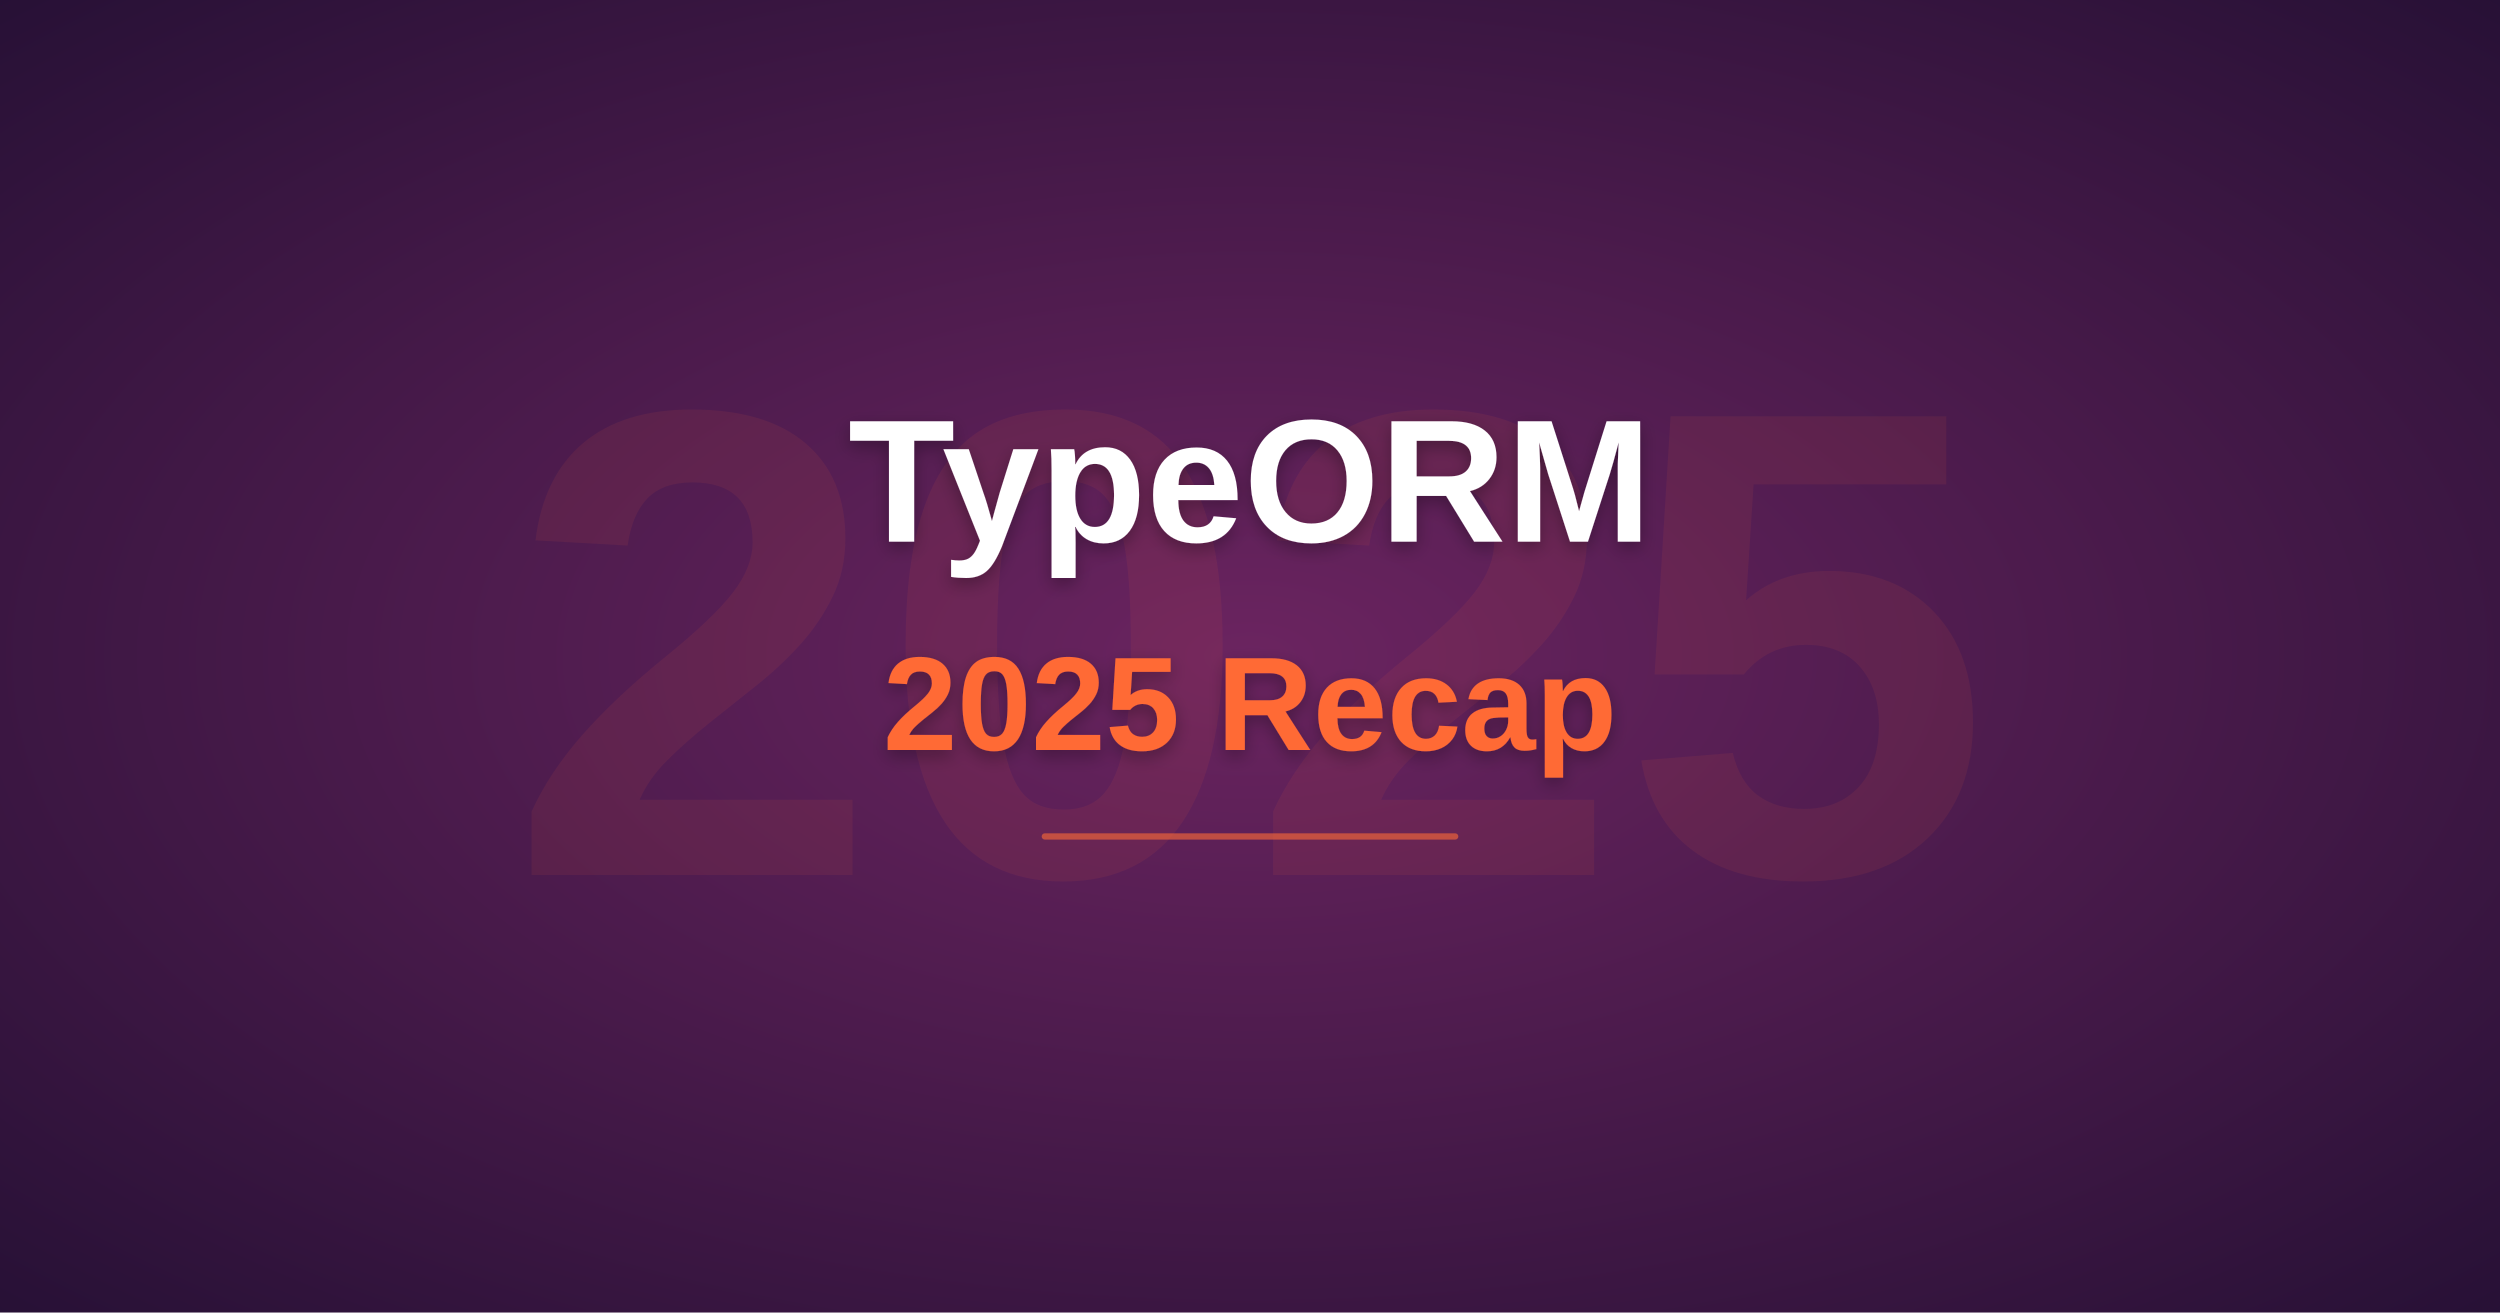
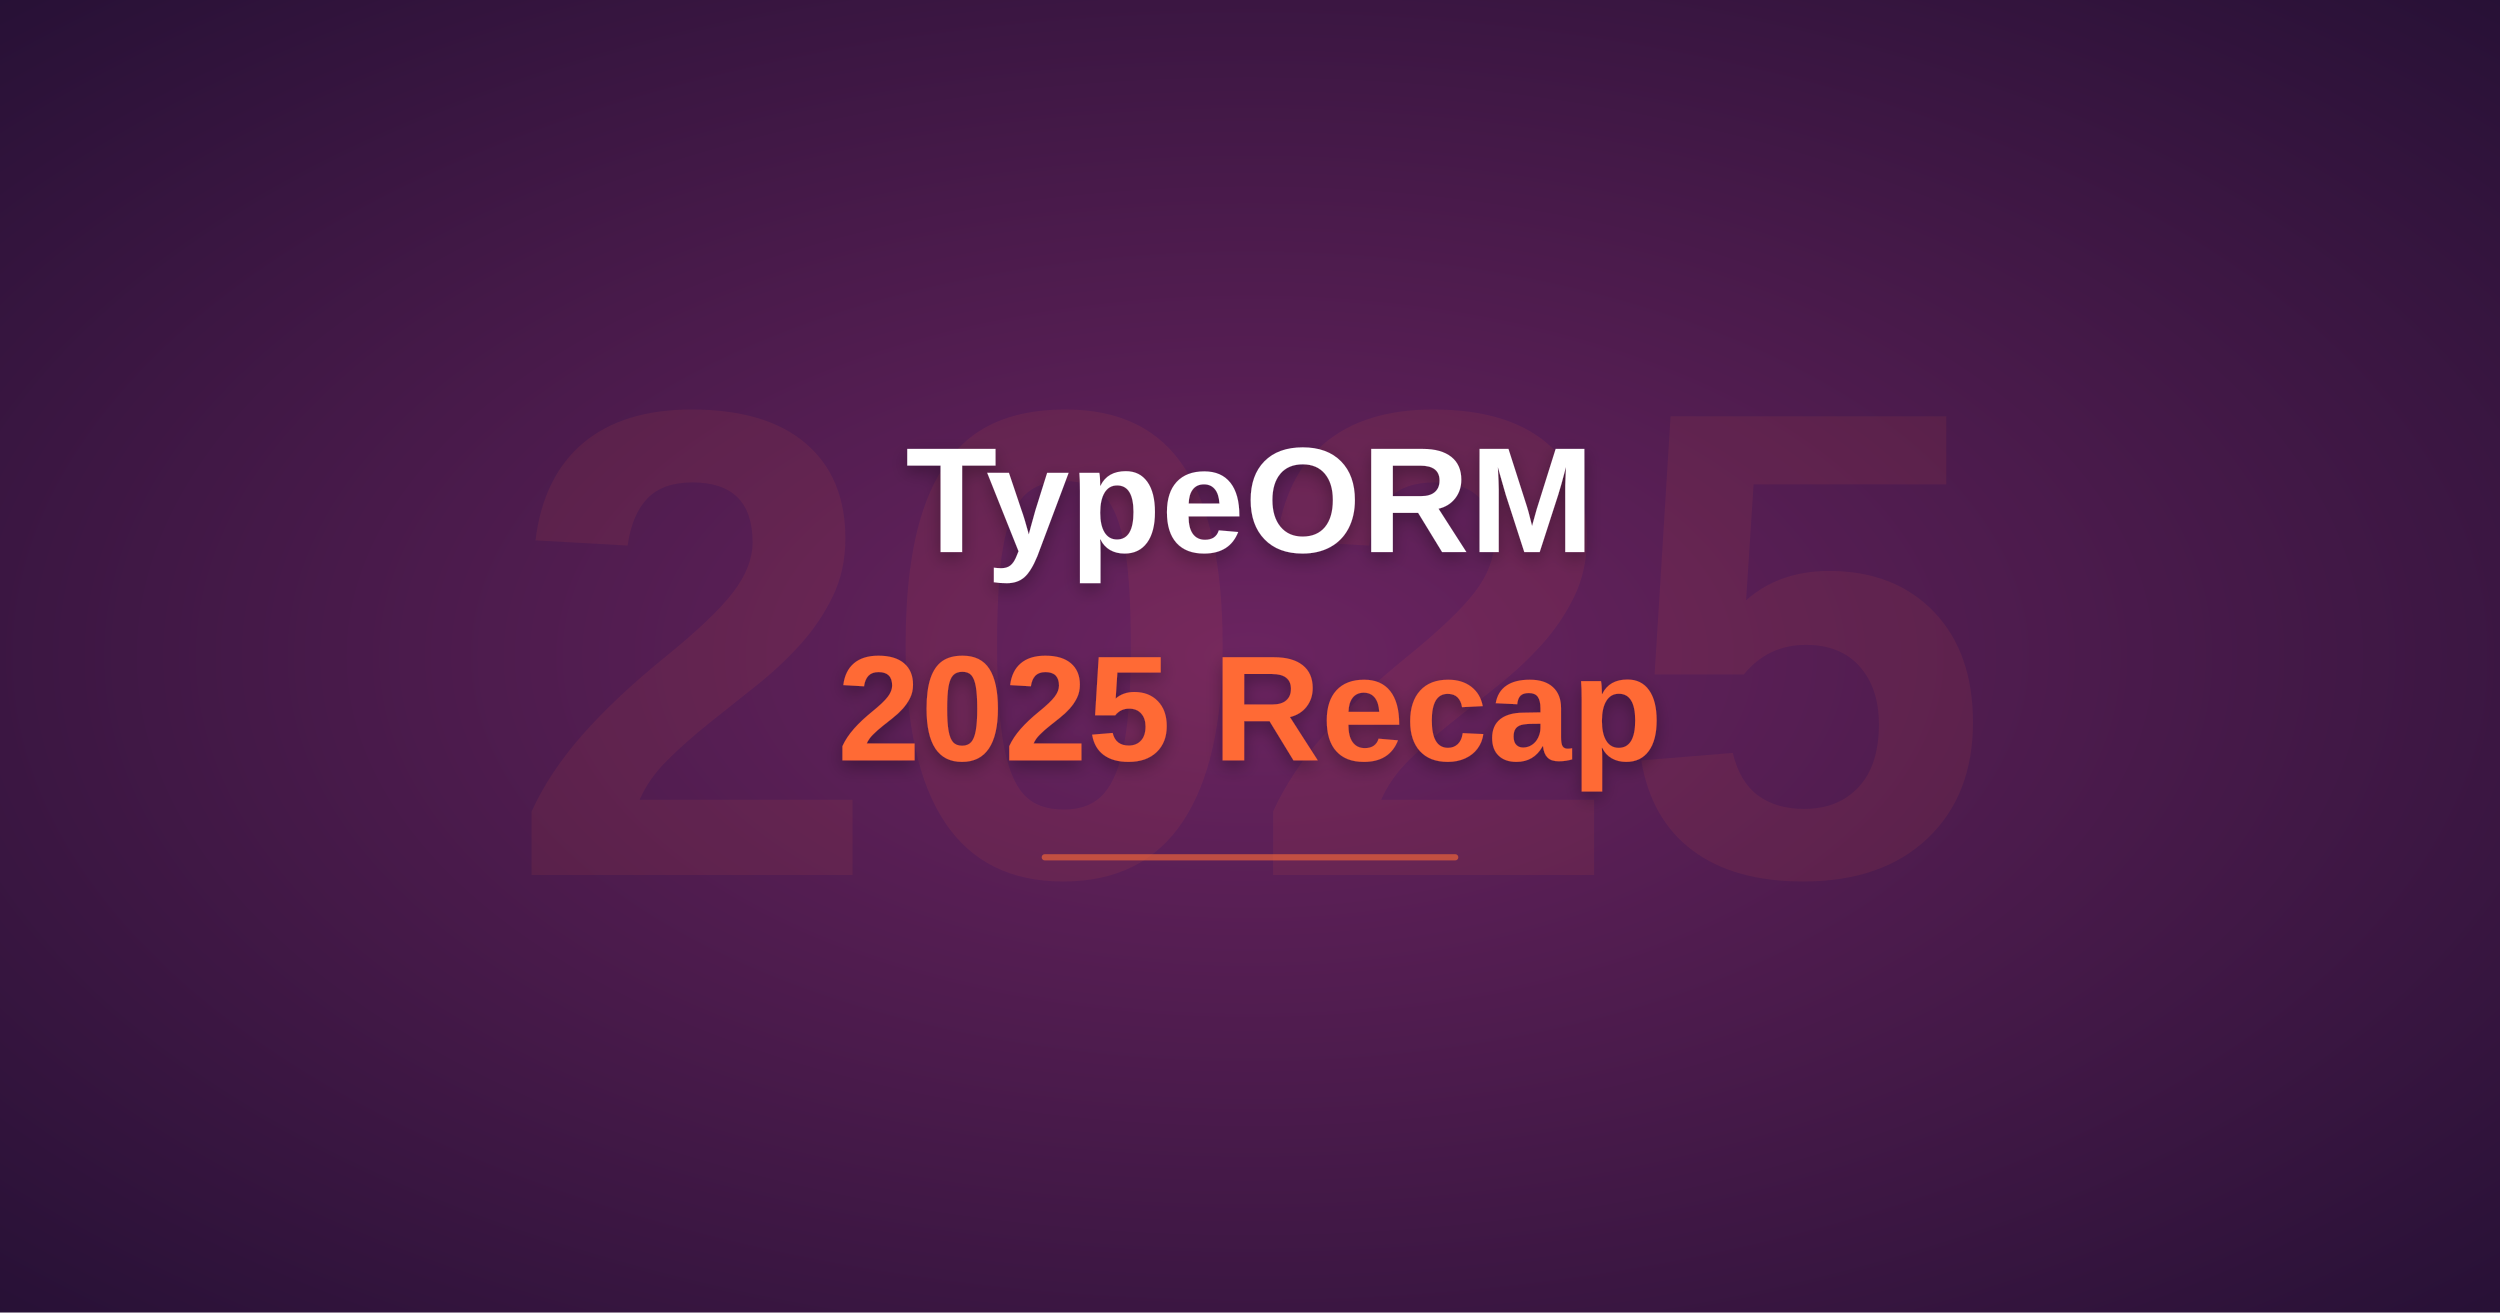
<svg xmlns="http://www.w3.org/2000/svg" width="1200" height="630" viewBox="0 0 1200 630">
  <defs>
    <radialGradient id="backgroundGradient" cx="50%" cy="50%" r="80%">
      <stop offset="0%" stop-color="#6B2460" />
      <stop offset="100%" stop-color="#1E0E30" />
    </radialGradient>
    <filter id="textShadow" x="-20%" y="-20%" width="140%" height="140%">
      <feDropShadow dx="0" dy="3" stdDeviation="4" flood-color="#000000" flood-opacity="0.3" />
    </filter>
  </defs>
  <rect width="1200" height="630" fill="url(#backgroundGradient)" />
  <text x="600" y="420" text-anchor="middle" font-family="Arial, sans-serif" font-size="320" font-weight="bold" fill="#FF6B35" opacity="0.08">
    2025
  </text>
-   <g transform="translate(600, 290)">
-     <text x="0" y="-30" text-anchor="middle" font-family="Arial, sans-serif" font-size="84" font-weight="bold" fill="white" filter="url(#textShadow)">
+   <g transform="translate(600, 315)">
+     <text x="0" y="-50" text-anchor="middle" font-family="Arial, sans-serif" font-size="72" font-weight="bold" fill="white" filter="url(#textShadow)">
      TypeORM
    </text>
-     <text x="0" y="70" text-anchor="middle" font-family="Arial, sans-serif" font-size="64" font-weight="bold" fill="#FF6B35" filter="url(#textShadow)">
+     <text x="0" y="50" text-anchor="middle" font-family="Arial, sans-serif" font-size="72" font-weight="bold" fill="#FF6B35" filter="url(#textShadow)">
      2025 Recap
    </text>
  </g>
-   <rect x="500" y="400" width="200" height="3" rx="1.5" fill="#FF6B35" opacity="0.6" />
+   <rect x="500" y="410" width="200" height="3" rx="1.5" fill="#FF6B35" opacity="0.6" />
</svg>
